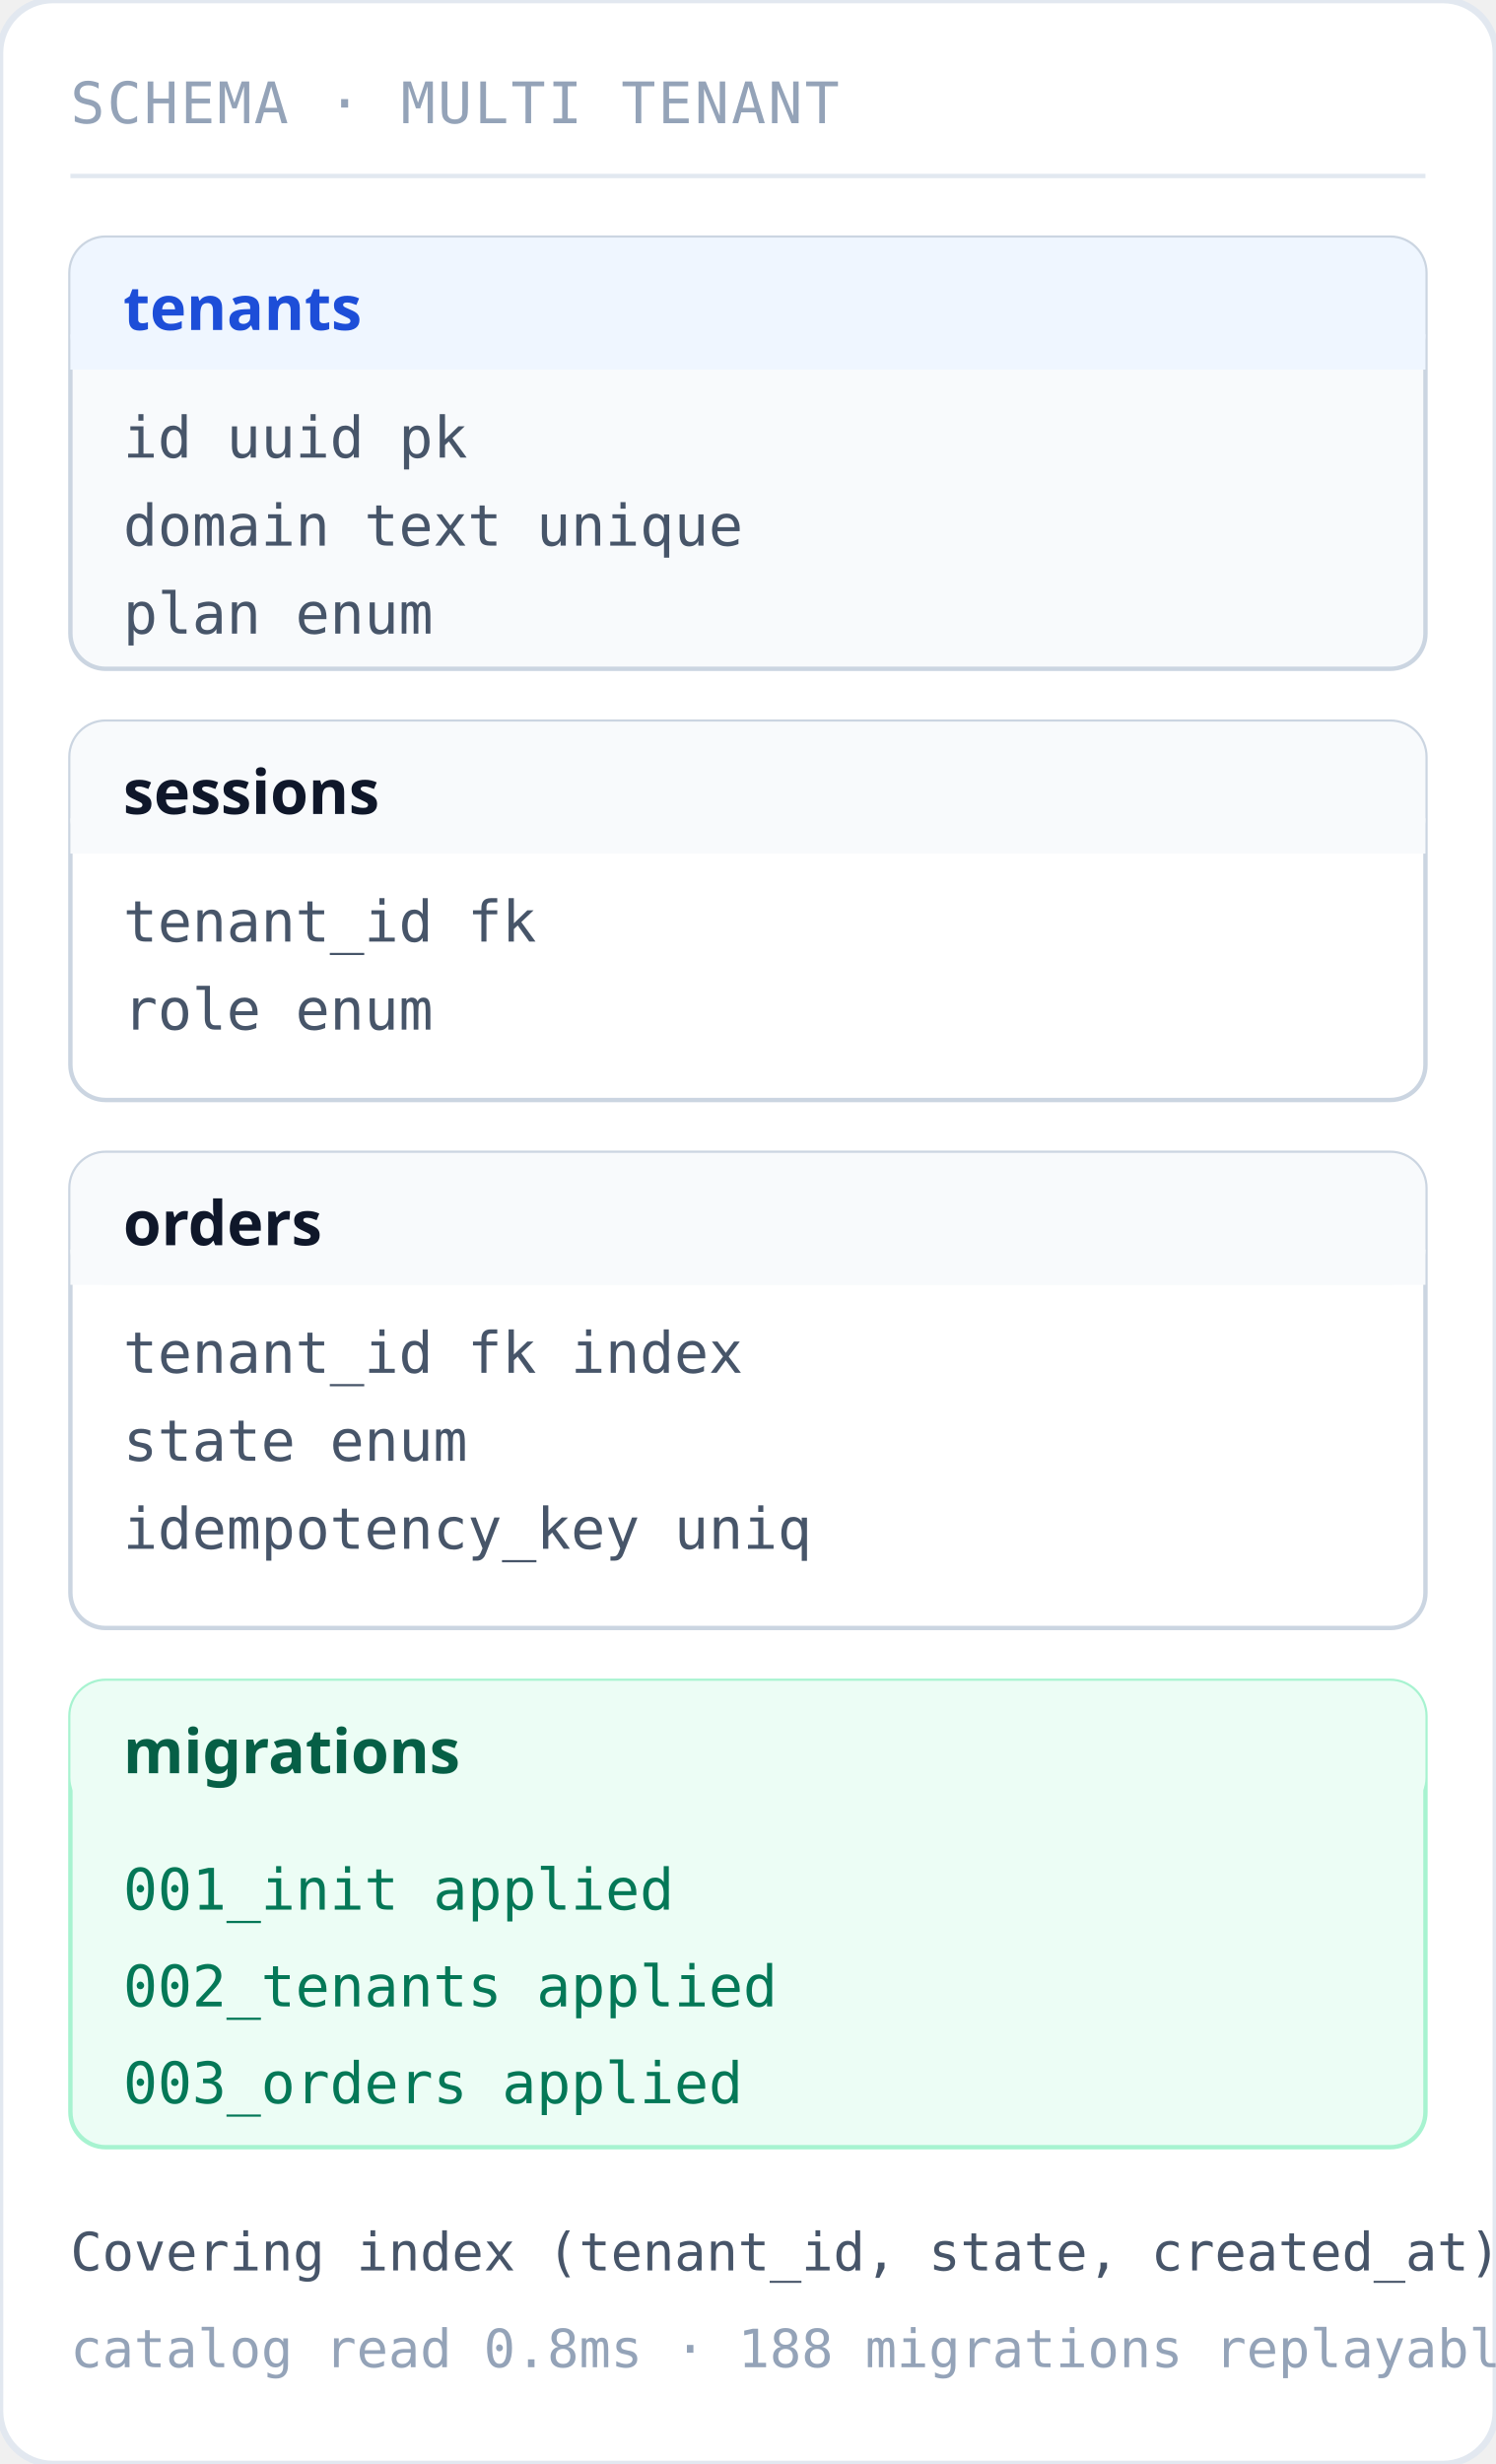
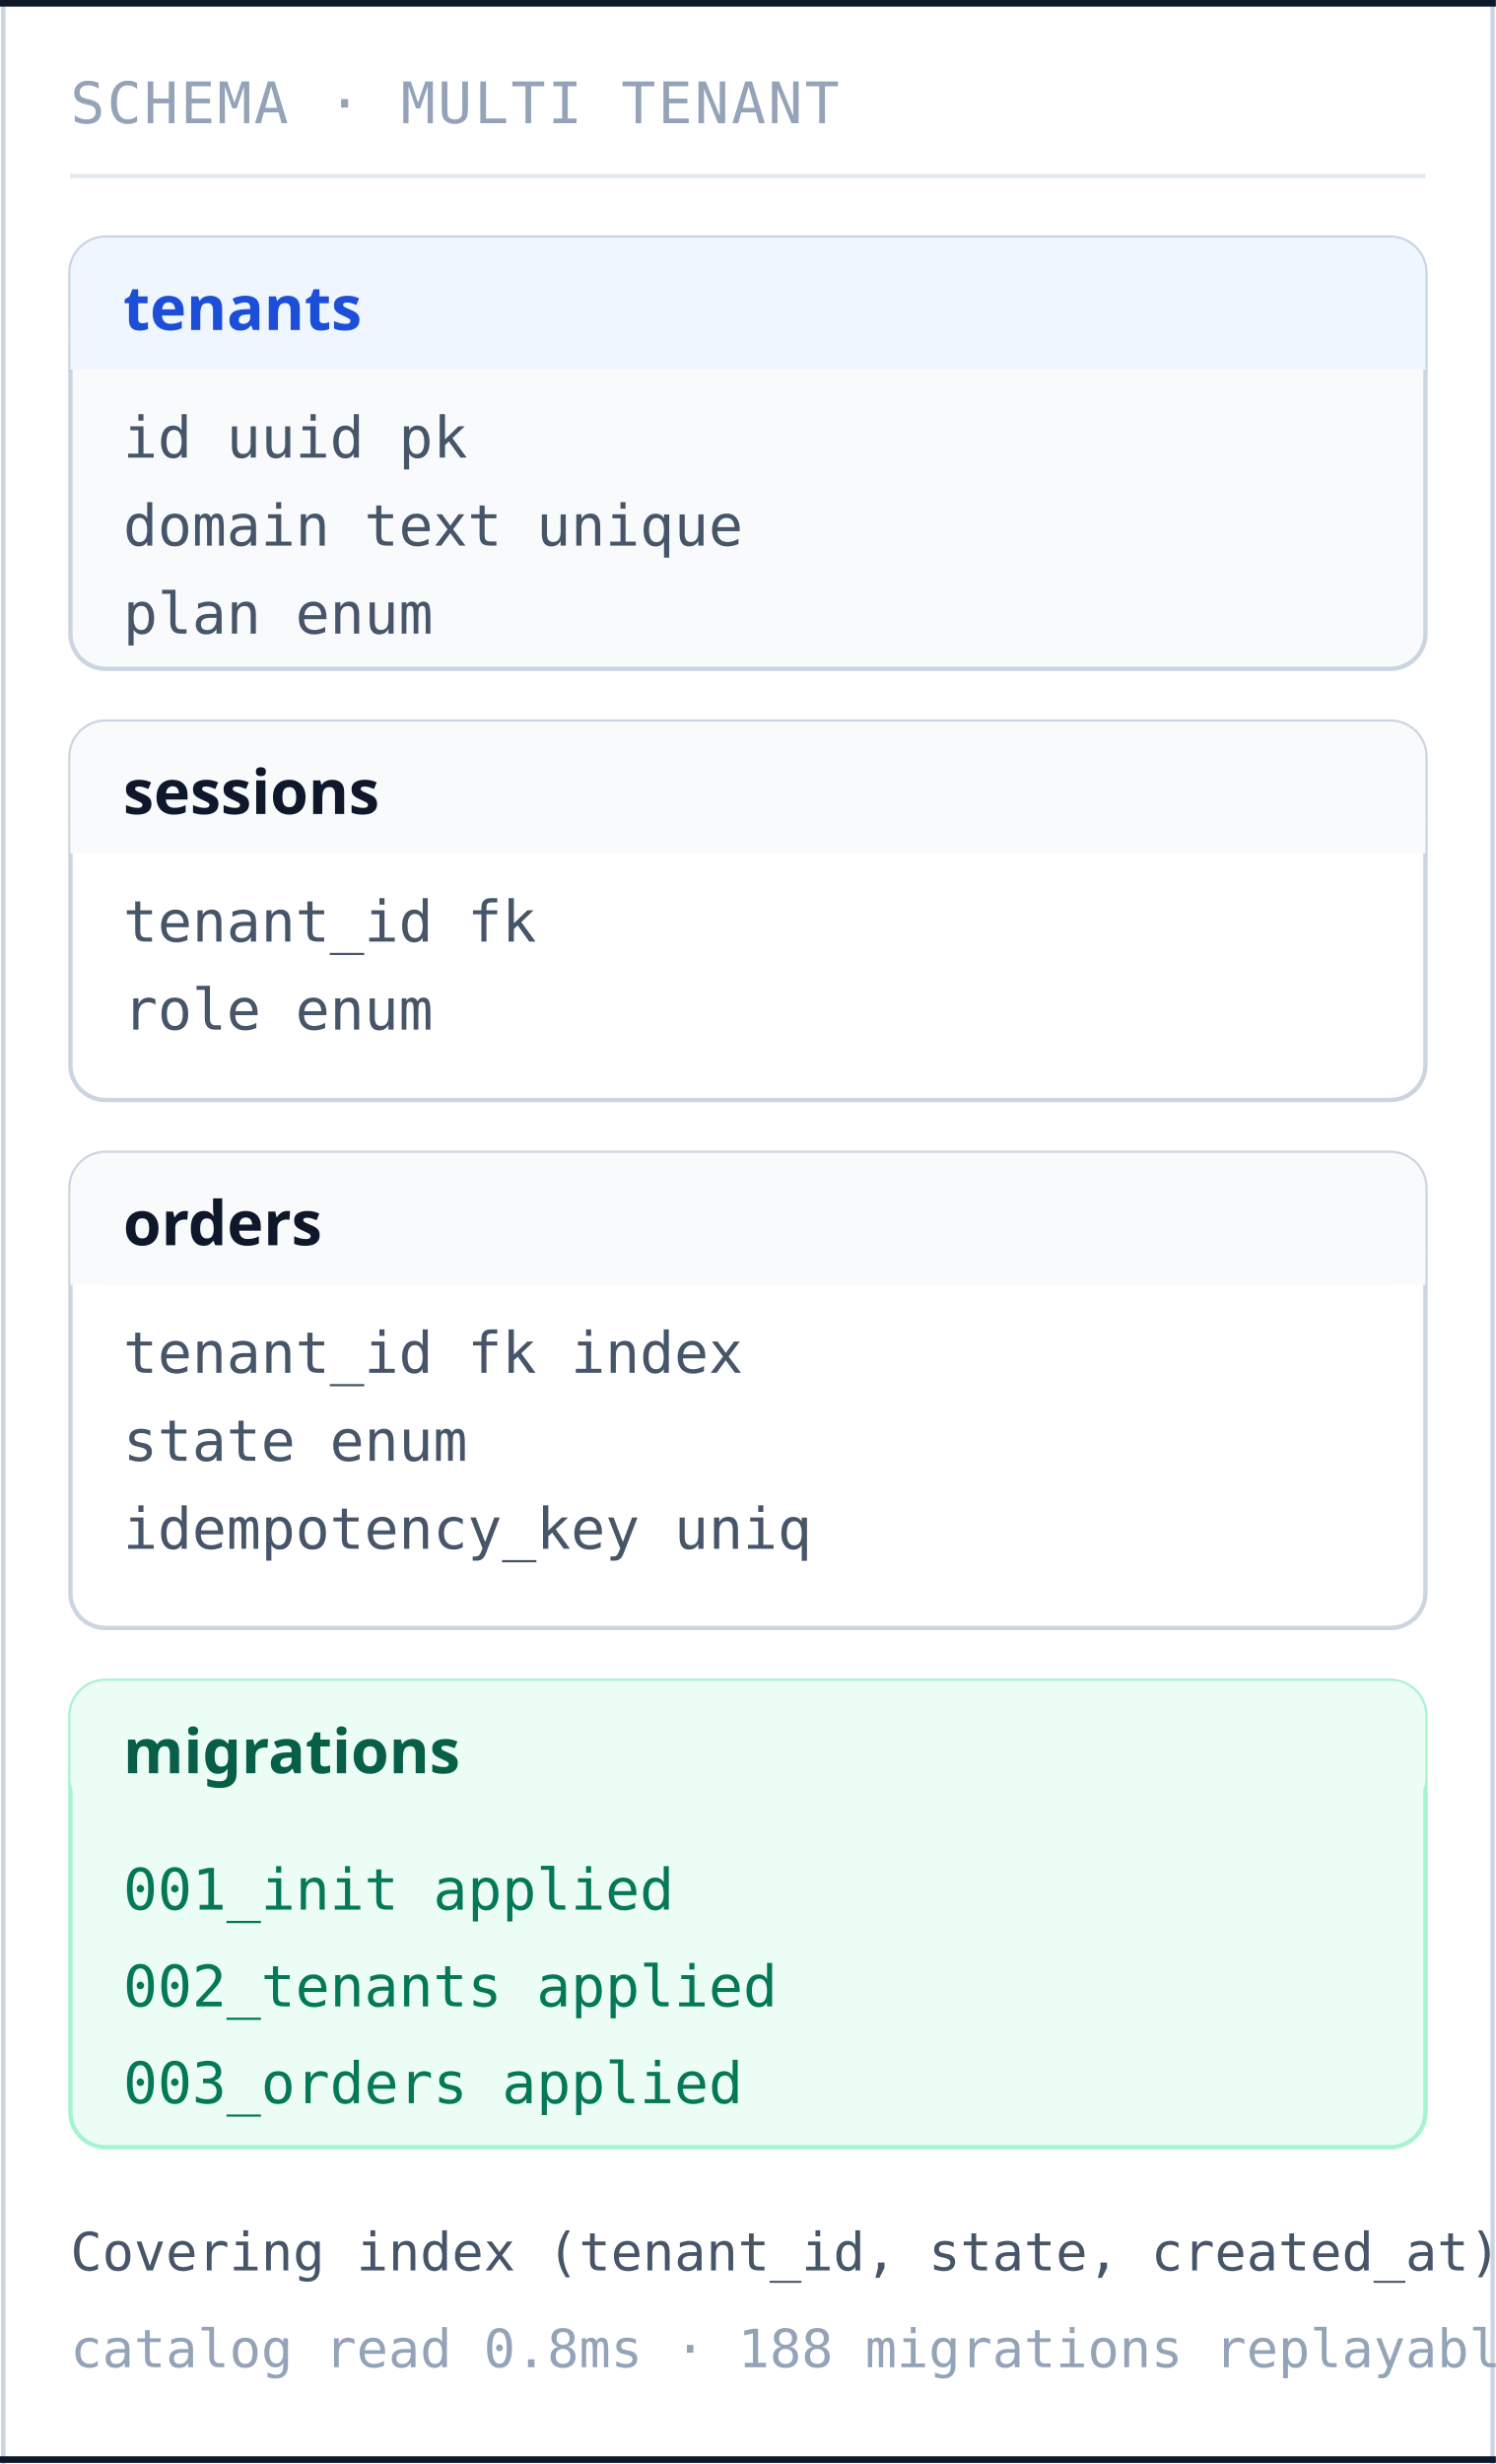
<svg xmlns="http://www.w3.org/2000/svg" viewBox="0 0 340 560" width="340" height="560" fill="none">
-   <rect width="340" height="560" rx="12" fill="#FFFFFF" stroke="#E2E8F0" stroke-width="1.5" />
+   <rect x="0" y="0" width="340" height="560" fill="#FFFFFF" />
+   <line x1="0.75" y1="0" x2="0.75" y2="560" stroke="#CBD5E1" />
+   <line x1="339.25" y1="0" x2="339.25" y2="560" stroke="#CBD5E1" />
+   <line x1="0" y1="0.75" x2="340" y2="0.75" stroke="#0F172A" stroke-width="1.5" />
+   <line x1="0" y1="559" x2="340" y2="559" stroke="#0F172A" stroke-width="1.5" />
  <text x="16" y="28" font-family="Geist Mono, monospace" font-size="13" letter-spacing="0.04em" fill="#94A3B8">SCHEMA · MULTI TENANT</text>
  <line x1="16" y1="40" x2="324" y2="40" stroke="#E2E8F0" />
  <g transform="translate(16, 54)">
    <rect width="308" height="98" rx="8" fill="#F8FAFC" stroke="#CBD5E1" />
    <rect width="308" height="30" rx="8" fill="#EFF6FF" />
    <rect y="22" width="308" height="8" fill="#EFF6FF" />
    <text x="12" y="21" font-family="Geist, sans-serif" font-size="14" font-weight="600" fill="#1D4ED8">tenants</text>
    <g font-family="Geist Mono, monospace" font-size="13" fill="#475569">
      <text x="12" y="50">id uuid pk</text>
      <text x="12" y="70">domain text unique</text>
      <text x="12" y="90">plan enum</text>
    </g>
  </g>
  <g transform="translate(16, 164)">
    <rect width="308" height="86" rx="8" fill="#FFFFFF" stroke="#CBD5E1" />
    <rect width="308" height="30" rx="8" fill="#F8FAFC" />
    <rect y="22" width="308" height="8" fill="#F8FAFC" />
    <text x="12" y="21" font-family="Geist, sans-serif" font-size="14" font-weight="600" fill="#0F172A">sessions</text>
    <g font-family="Geist Mono, monospace" font-size="13" fill="#475569">
      <text x="12" y="50">tenant_id fk</text>
      <text x="12" y="70">role enum</text>
    </g>
  </g>
  <g transform="translate(16, 262)">
    <rect width="308" height="108" rx="8" fill="#FFFFFF" stroke="#CBD5E1" />
    <rect width="308" height="30" rx="8" fill="#F8FAFC" />
    <rect y="22" width="308" height="8" fill="#F8FAFC" />
    <text x="12" y="21" font-family="Geist, sans-serif" font-size="14" font-weight="600" fill="#0F172A">orders</text>
    <g font-family="Geist Mono, monospace" font-size="13" fill="#475569">
      <text x="12" y="50">tenant_id fk index</text>
      <text x="12" y="70">state enum</text>
      <text x="12" y="90">idempotency_key uniq</text>
    </g>
  </g>
  <g transform="translate(16, 382)">
    <rect width="308" height="106" rx="8" fill="#ECFDF5" stroke="#A7F3D0" />
    <rect width="308" height="30" rx="8" fill="#ECFDF5" />
    <text x="12" y="21" font-family="Geist, sans-serif" font-size="14" font-weight="600" fill="#065F46">migrations</text>
    <g font-family="Geist Mono, monospace" font-size="13" fill="#047857">
      <text x="12" y="52">001_init      applied</text>
      <text x="12" y="74">002_tenants   applied</text>
      <text x="12" y="96">003_orders    applied</text>
    </g>
  </g>
  <g transform="translate(16, 500)">
    <text x="0" y="16" font-family="Geist Mono, monospace" font-size="12" fill="#475569">Covering index (tenant_id, state, created_at)</text>
    <text x="0" y="38" font-family="Geist Mono, monospace" font-size="12" fill="#94A3B8">catalog read 0.8ms · 188 migrations replayable</text>
  </g>
</svg>
